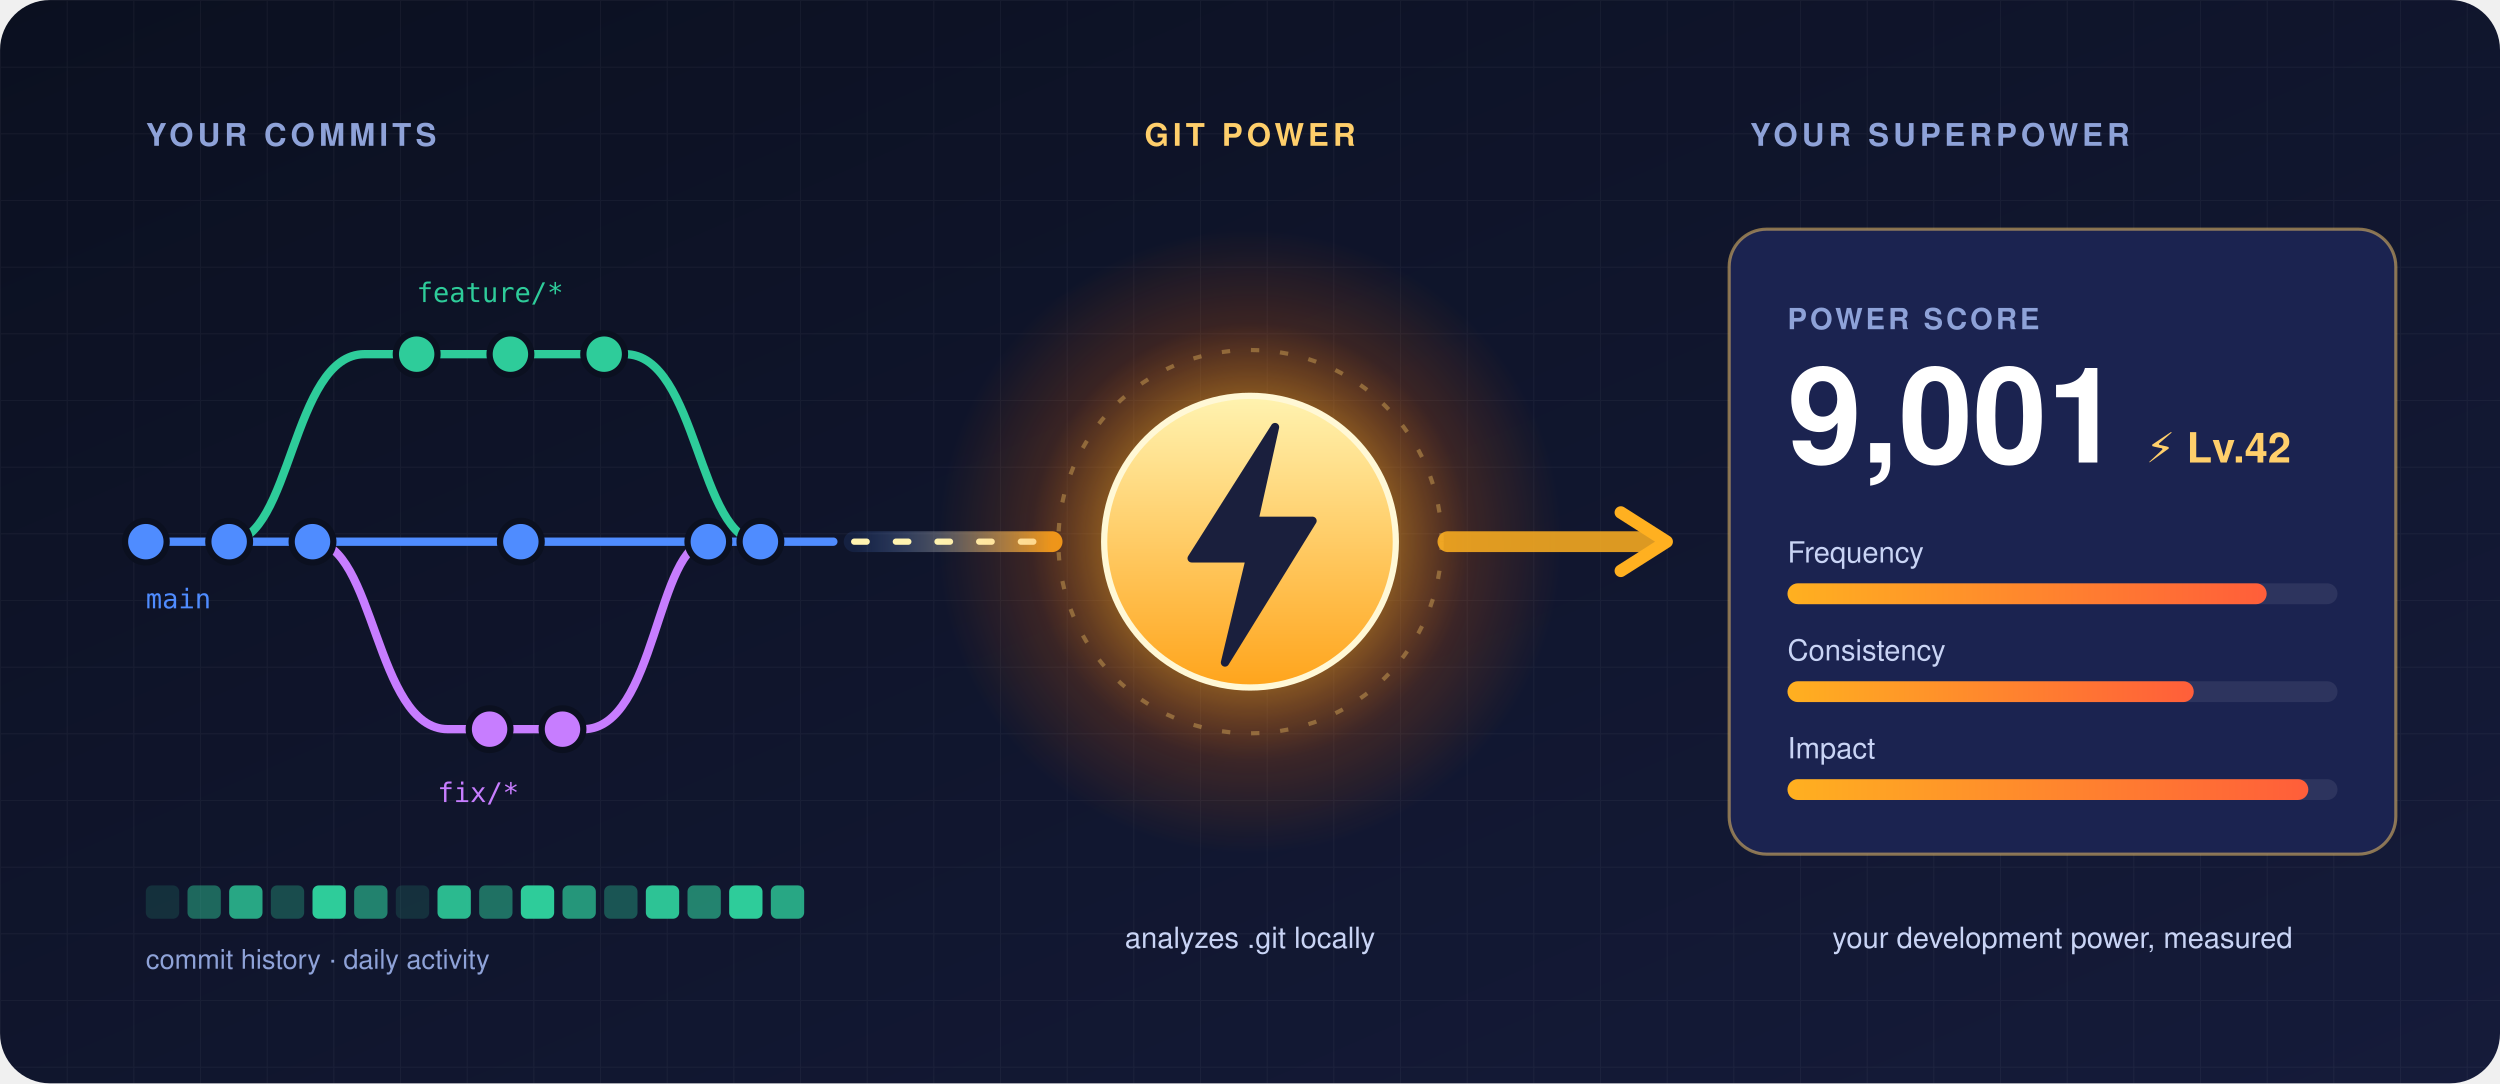
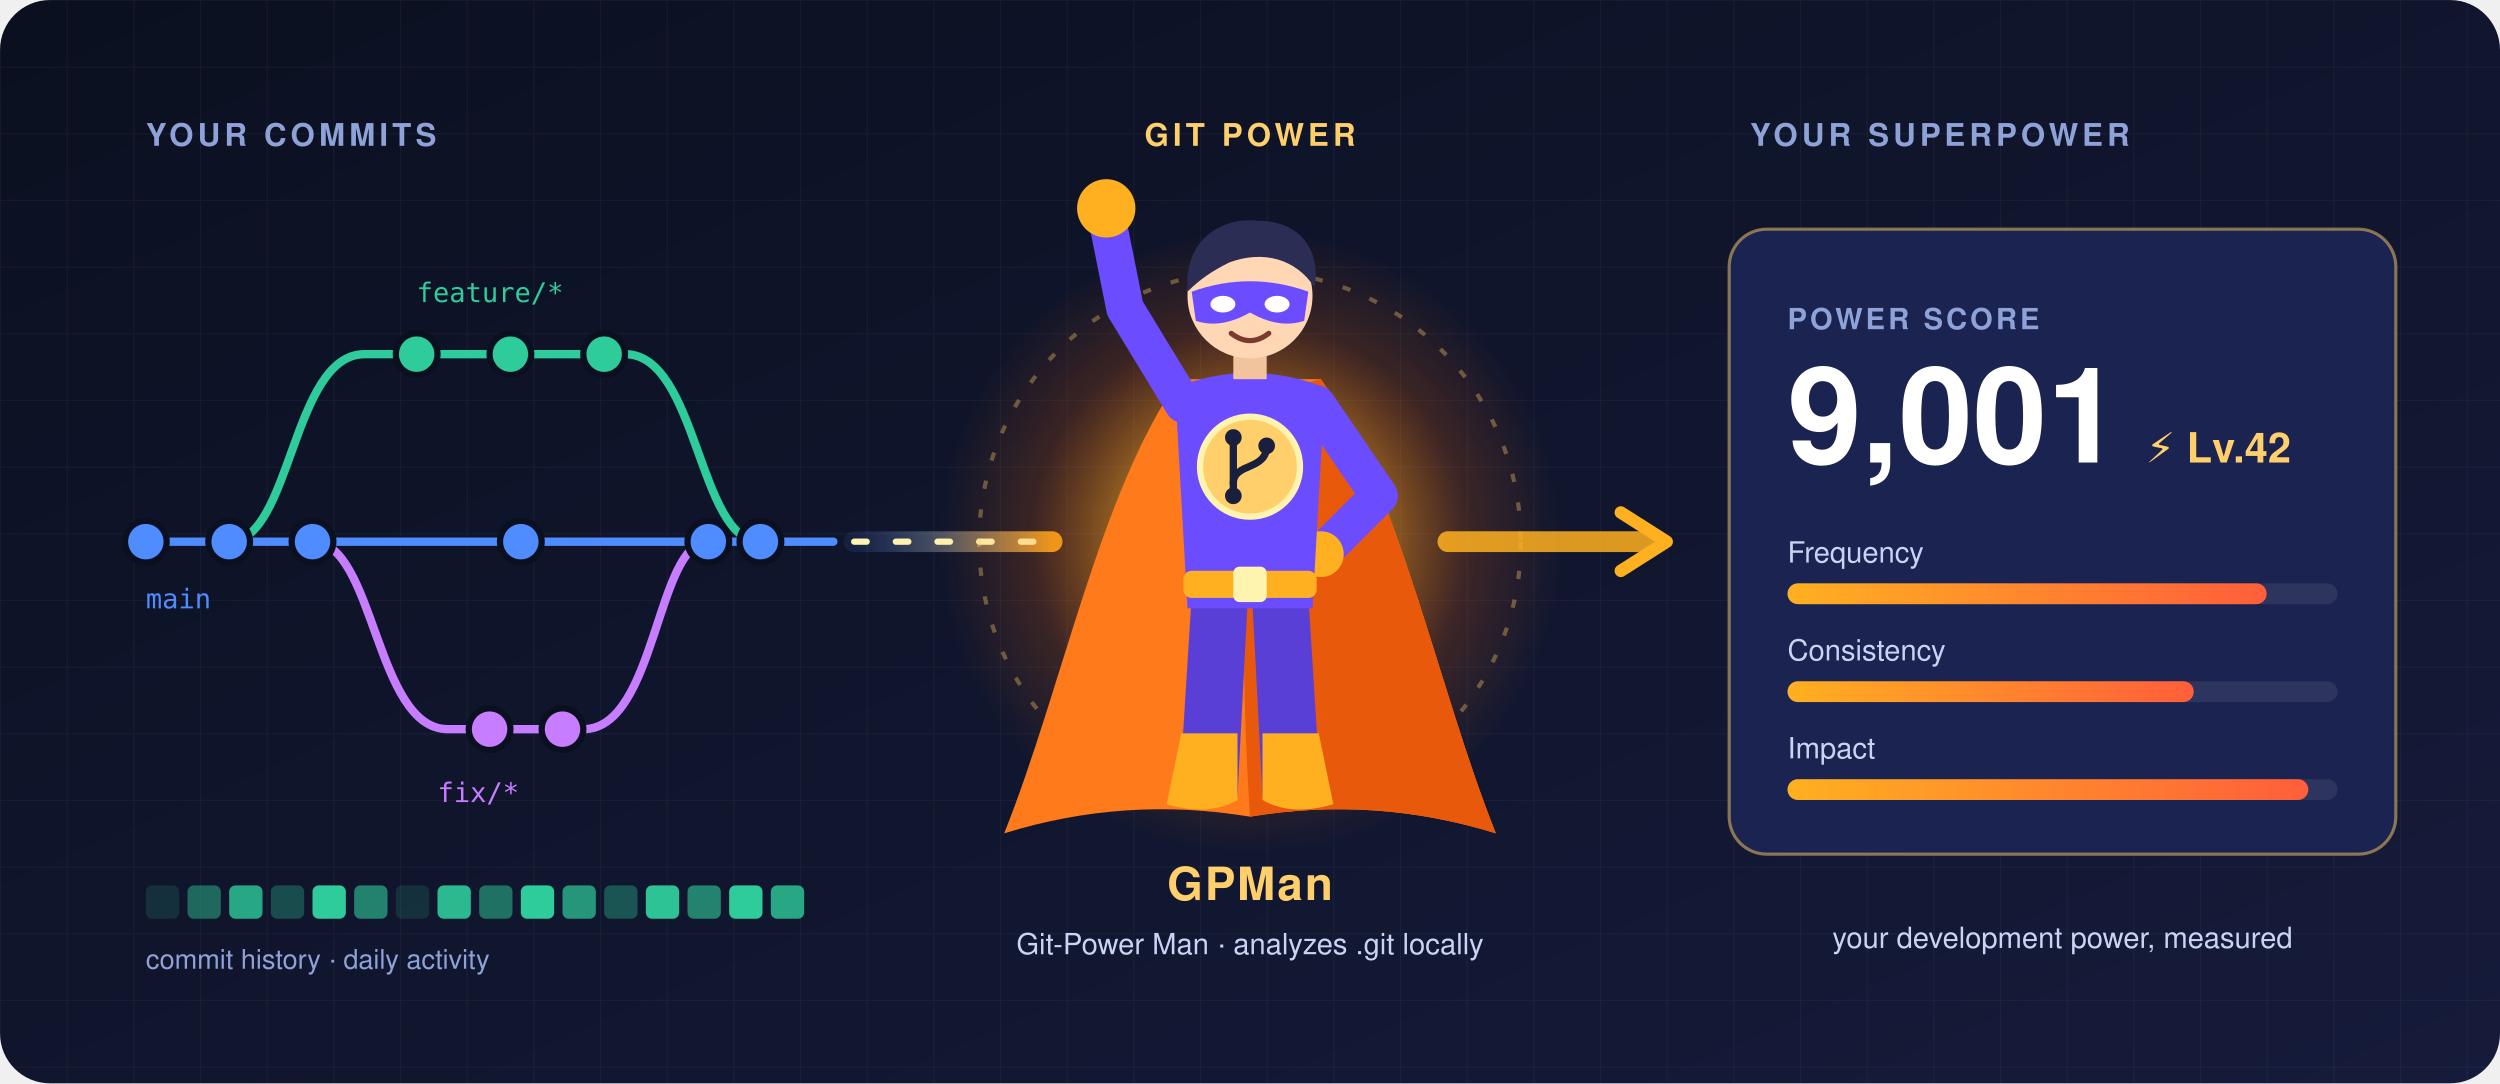
<svg xmlns="http://www.w3.org/2000/svg" viewBox="0 0 1200 520" width="1200" height="520" role="img" aria-labelledby="title desc">
  <defs>
    <linearGradient id="bg" x1="0" y1="0" x2="1" y2="1">
      <stop offset="0" stop-color="#0b1020" />
      <stop offset="1" stop-color="#151b3a" />
    </linearGradient>
    <radialGradient id="coreGlow" cx="0.5" cy="0.5" r="0.5">
      <stop offset="0" stop-color="#ffe680" stop-opacity="0.95" />
      <stop offset="0.35" stop-color="#ffb020" stop-opacity="0.65" />
      <stop offset="0.7" stop-color="#ff6a00" stop-opacity="0.18" />
      <stop offset="1" stop-color="#ff6a00" stop-opacity="0" />
    </radialGradient>
    <linearGradient id="core" x1="0" y1="0" x2="0" y2="1">
      <stop offset="0" stop-color="#fff3b0" />
      <stop offset="1" stop-color="#ffa41b" />
    </linearGradient>
    <linearGradient id="flow" gradientUnits="userSpaceOnUse" x1="410" y1="0" x2="505" y2="0">
      <stop offset="0" stop-color="#4f8cff" stop-opacity="0.1" />
      <stop offset="1" stop-color="#ffb020" stop-opacity="0.9" />
    </linearGradient>
    <linearGradient id="bar" x1="0" y1="0" x2="1" y2="0">
      <stop offset="0" stop-color="#ffb020" />
      <stop offset="1" stop-color="#ff5e3a" />
    </linearGradient>
    <filter id="soft" x="-50%" y="-50%" width="200%" height="200%">
      <feGaussianBlur stdDeviation="6" />
    </filter>
    <pattern id="grid" width="32" height="32" patternUnits="userSpaceOnUse">
      <path d="M32 0H0V32" fill="none" stroke="#ffffff" stroke-opacity="0.04" />
    </pattern>
  </defs>
  <rect width="1200" height="520" rx="24" fill="url(#bg)" />
  <rect width="1200" height="520" rx="24" fill="url(#grid)" />
  <g font-family="-apple-system, BlinkMacSystemFont, 'Segoe UI', Helvetica, Arial, sans-serif">
    <text x="70" y="70" fill="#8ea2d8" font-size="15" font-weight="600" letter-spacing="2">YOUR COMMITS</text>
    <text x="600" y="70" fill="#ffcf6b" font-size="15" font-weight="600" letter-spacing="2" text-anchor="middle">GIT POWER</text>
    <text x="840" y="70" fill="#8ea2d8" font-size="15" font-weight="600" letter-spacing="2">YOUR SUPERPOWER</text>
    <g stroke-width="4" fill="none" stroke-linecap="round">
      <path d="M70 260 H400" stroke="#4f8cff" />
      <path d="M110 260 C140 260 140 170 175 170 H300 C335 170 335 260 365 260" stroke="#2ecc9a" />
      <path d="M150 260 C180 260 180 350 215 350 H280 C315 350 315 260 340 260" stroke="#c77dff" />
    </g>
    <g stroke="#0b1020" stroke-width="3">
      <circle cx="70" cy="260" r="10" fill="#4f8cff" />
      <circle cx="110" cy="260" r="10" fill="#4f8cff" />
      <circle cx="150" cy="260" r="10" fill="#4f8cff" />
      <circle cx="250" cy="260" r="10" fill="#4f8cff" />
      <circle cx="340" cy="260" r="10" fill="#4f8cff" />
      <circle cx="365" cy="260" r="10" fill="#4f8cff" />
      <circle cx="200" cy="170" r="10" fill="#2ecc9a" />
      <circle cx="245" cy="170" r="10" fill="#2ecc9a" />
      <circle cx="290" cy="170" r="10" fill="#2ecc9a" />
      <circle cx="235" cy="350" r="10" fill="#c77dff" />
      <circle cx="270" cy="350" r="10" fill="#c77dff" />
    </g>
    <text x="200" y="145" fill="#2ecc9a" font-size="13" font-family="ui-monospace, SFMono-Regular, Menlo, monospace">feature/*</text>
    <text x="210" y="385" fill="#c77dff" font-size="13" font-family="ui-monospace, SFMono-Regular, Menlo, monospace">fix/*</text>
    <text x="70" y="292" fill="#4f8cff" font-size="13" font-family="ui-monospace, SFMono-Regular, Menlo, monospace">main</text>
    <g transform="translate(70 425)">
      <g fill="#2ecc9a">
        <rect x="0" y="0" width="16" height="16" rx="3" opacity="0.15" />
        <rect x="20" y="0" width="16" height="16" rx="3" opacity="0.45" />
        <rect x="40" y="0" width="16" height="16" rx="3" opacity="0.8" />
        <rect x="60" y="0" width="16" height="16" rx="3" opacity="0.3" />
        <rect x="80" y="0" width="16" height="16" rx="3" opacity="1" />
        <rect x="100" y="0" width="16" height="16" rx="3" opacity="0.6" />
        <rect x="120" y="0" width="16" height="16" rx="3" opacity="0.15" />
        <rect x="140" y="0" width="16" height="16" rx="3" opacity="0.9" />
        <rect x="160" y="0" width="16" height="16" rx="3" opacity="0.5" />
        <rect x="180" y="0" width="16" height="16" rx="3" opacity="1" />
        <rect x="200" y="0" width="16" height="16" rx="3" opacity="0.7" />
        <rect x="220" y="0" width="16" height="16" rx="3" opacity="0.35" />
        <rect x="240" y="0" width="16" height="16" rx="3" opacity="0.95" />
        <rect x="260" y="0" width="16" height="16" rx="3" opacity="0.6" />
        <rect x="280" y="0" width="16" height="16" rx="3" opacity="1" />
        <rect x="300" y="0" width="16" height="16" rx="3" opacity="0.8" />
      </g>
      <text x="0" y="40" fill="#8ea2d8" font-size="13">commit history · daily activity</text>
    </g>
    <path d="M410 260 C450 260 470 260 505 260" stroke="url(#flow)" stroke-width="10" fill="none" stroke-linecap="round" />
    <path d="M410 260 C450 260 470 260 505 260" stroke="#fff3b0" stroke-width="3" fill="none" stroke-linecap="round" stroke-dasharray="6 14">
      <animate attributeName="stroke-dashoffset" from="40" to="0" dur="1s" repeatCount="indefinite" />
    </path>
    <circle cx="600" cy="260" r="150" fill="url(#coreGlow)">
      <animate attributeName="r" values="140;158;140" dur="2.4s" repeatCount="indefinite" />
    </circle>
-     <circle cx="600" cy="260" r="92" fill="none" stroke="#ffcf6b" stroke-opacity="0.35" stroke-width="2" stroke-dasharray="4 10">
+     <circle cx="600" cy="260" r="130" fill="none" stroke="#ffcf6b" stroke-opacity="0.35" stroke-width="2" stroke-dasharray="4 10">
      <animateTransform attributeName="transform" type="rotate" from="0 600 260" to="360 600 260" dur="18s" repeatCount="indefinite" />
    </circle>
-     <circle cx="600" cy="260" r="70" fill="url(#core)" />
-     <circle cx="600" cy="260" r="70" fill="none" stroke="#fff8d6" stroke-width="3" />
-     <path d="M612 205 L572 268 H600 L588 318 L630 250 H602 Z" fill="#1a1f3d" stroke="#1a1f3d" stroke-width="4" stroke-linejoin="round" />
-     <text x="600" y="455" fill="#c9d4f5" font-size="14" text-anchor="middle">analyzes .git locally</text>
+     <g>
+       <animateTransform attributeName="transform" type="translate" values="0 0;0 -6;0 0" dur="2.4s" repeatCount="indefinite" />
+       <path d="M566 182 C528 236 510 330 482 400 Q540 382 600 392 Q660 382 718 400 C690 330 672 236 634 182 Z" fill="#ff7a1a" />
+       <path d="M600 190 C596 270 596 330 600 392 Q660 382 718 400 C690 330 672 236 634 182 Z" fill="#e8590c" />
+       <path d="M572 286 L566 382 H594 L599 286 Z" fill="#5a3fd6" />
+       <path d="M601 286 L606 382 H634 L628 286 Z" fill="#5a3fd6" />
+       <path d="M567 352 H594 L594 384 Q580 392 560 386 Z" fill="#ffb020" />
+       <path d="M606 352 H633 L640 386 Q620 392 606 384 Z" fill="#ffb020" />
+       <path d="M632 194 L662 238 L634 266" fill="none" stroke="#6c4cff" stroke-width="18" stroke-linecap="round" stroke-linejoin="round" />
+       <circle cx="634" cy="266" r="11" fill="#ffb020" />
+       <path d="M564 186 Q600 172 636 186 L630 292 H570 Z" fill="#6c4cff" />
+       <rect x="568" y="274" width="64" height="13" rx="4" fill="#ffb020" />
+       <rect x="592" y="272" width="16" height="17" rx="3" fill="#fff3b0" />
+       <path d="M568 194 L540 148 L532 108" fill="none" stroke="#6c4cff" stroke-width="18" stroke-linecap="round" stroke-linejoin="round" />
+       <circle cx="531" cy="100" r="14" fill="#ffb020" />
+       <circle cx="600" cy="224" r="24" fill="#ffcf6b" stroke="#fff3b0" stroke-width="3" />
+       <g stroke="#1a1f3d" stroke-width="3.5" fill="none" stroke-linecap="round">
+         <path d="M592 210 V238" />
+         <path d="M608 214 C608 226 592 222 592 232" />
+       </g>
+       <g fill="#1a1f3d">
+         <circle cx="592" cy="210" r="4" />
+         <circle cx="592" cy="238" r="4" />
+         <circle cx="608" cy="214" r="4" />
+       </g>
+       <rect x="592" y="166" width="16" height="16" fill="#f2c39c" />
+       <circle cx="600" cy="142" r="30" fill="#ffd7b5" />
+       <path d="M570 140 C568 112 590 104 604 106 C624 106 634 120 631 138 C622 124 606 120 590 126 C582 130 576 134 570 140 Z" fill="#2b2d55" />
+       <path d="M572 140 Q600 130 628 140 L626 154 Q614 158 600 150 Q586 158 574 154 Z" fill="#6c4cff" />
+       <ellipse cx="587" cy="146" rx="6" ry="4" fill="#ffffff" />
+       <ellipse cx="613" cy="146" rx="6" ry="4" fill="#ffffff" />
+       <path d="M591 160 Q600 167 609 160" fill="none" stroke="#7a3b2e" stroke-width="2.5" stroke-linecap="round" />
+     </g>
+     <text x="600" y="432" fill="#ffcf6b" font-size="22" font-weight="800" text-anchor="middle" letter-spacing="1">GPMan</text>
+     <text x="600" y="458" fill="#c9d4f5" font-size="14" text-anchor="middle">Git-Power Man · analyzes .git locally</text>
    <path d="M695 260 H790" stroke="#ffb020" stroke-width="10" stroke-opacity="0.85" fill="none" stroke-linecap="round" />
    <path d="M778 246 L800 260 L778 274" fill="none" stroke="#ffb020" stroke-width="6" stroke-linecap="round" stroke-linejoin="round" />
    <g transform="translate(830 110)">
      <rect width="320" height="300" rx="18" fill="#1b2350" stroke="#ffcf6b" stroke-opacity="0.5" stroke-width="1.5" />
      <text x="28" y="48" fill="#8ea2d8" font-size="14" font-weight="600" letter-spacing="1.5">POWER SCORE</text>
      <text x="28" y="112" fill="#ffffff" font-size="64" font-weight="800">9,001</text>
      <text x="200" y="112" fill="#ffcf6b" font-size="20" font-weight="700">⚡ Lv.42</text>
      <g font-size="14" fill="#c9d4f5">
        <text x="28" y="160">Frequency</text>
        <rect x="28" y="170" width="264" height="10" rx="5" fill="#ffffff" fill-opacity="0.08" />
        <rect x="28" y="170" width="230" height="10" rx="5" fill="url(#bar)" />
        <text x="28" y="207">Consistency</text>
        <rect x="28" y="217" width="264" height="10" rx="5" fill="#ffffff" fill-opacity="0.08" />
        <rect x="28" y="217" width="195" height="10" rx="5" fill="url(#bar)" />
        <text x="28" y="254">Impact</text>
        <rect x="28" y="264" width="264" height="10" rx="5" fill="#ffffff" fill-opacity="0.08" />
        <rect x="28" y="264" width="250" height="10" rx="5" fill="url(#bar)" />
      </g>
    </g>
    <text x="990" y="455" fill="#c9d4f5" font-size="14" text-anchor="middle">your development power, measured</text>
  </g>
</svg>
